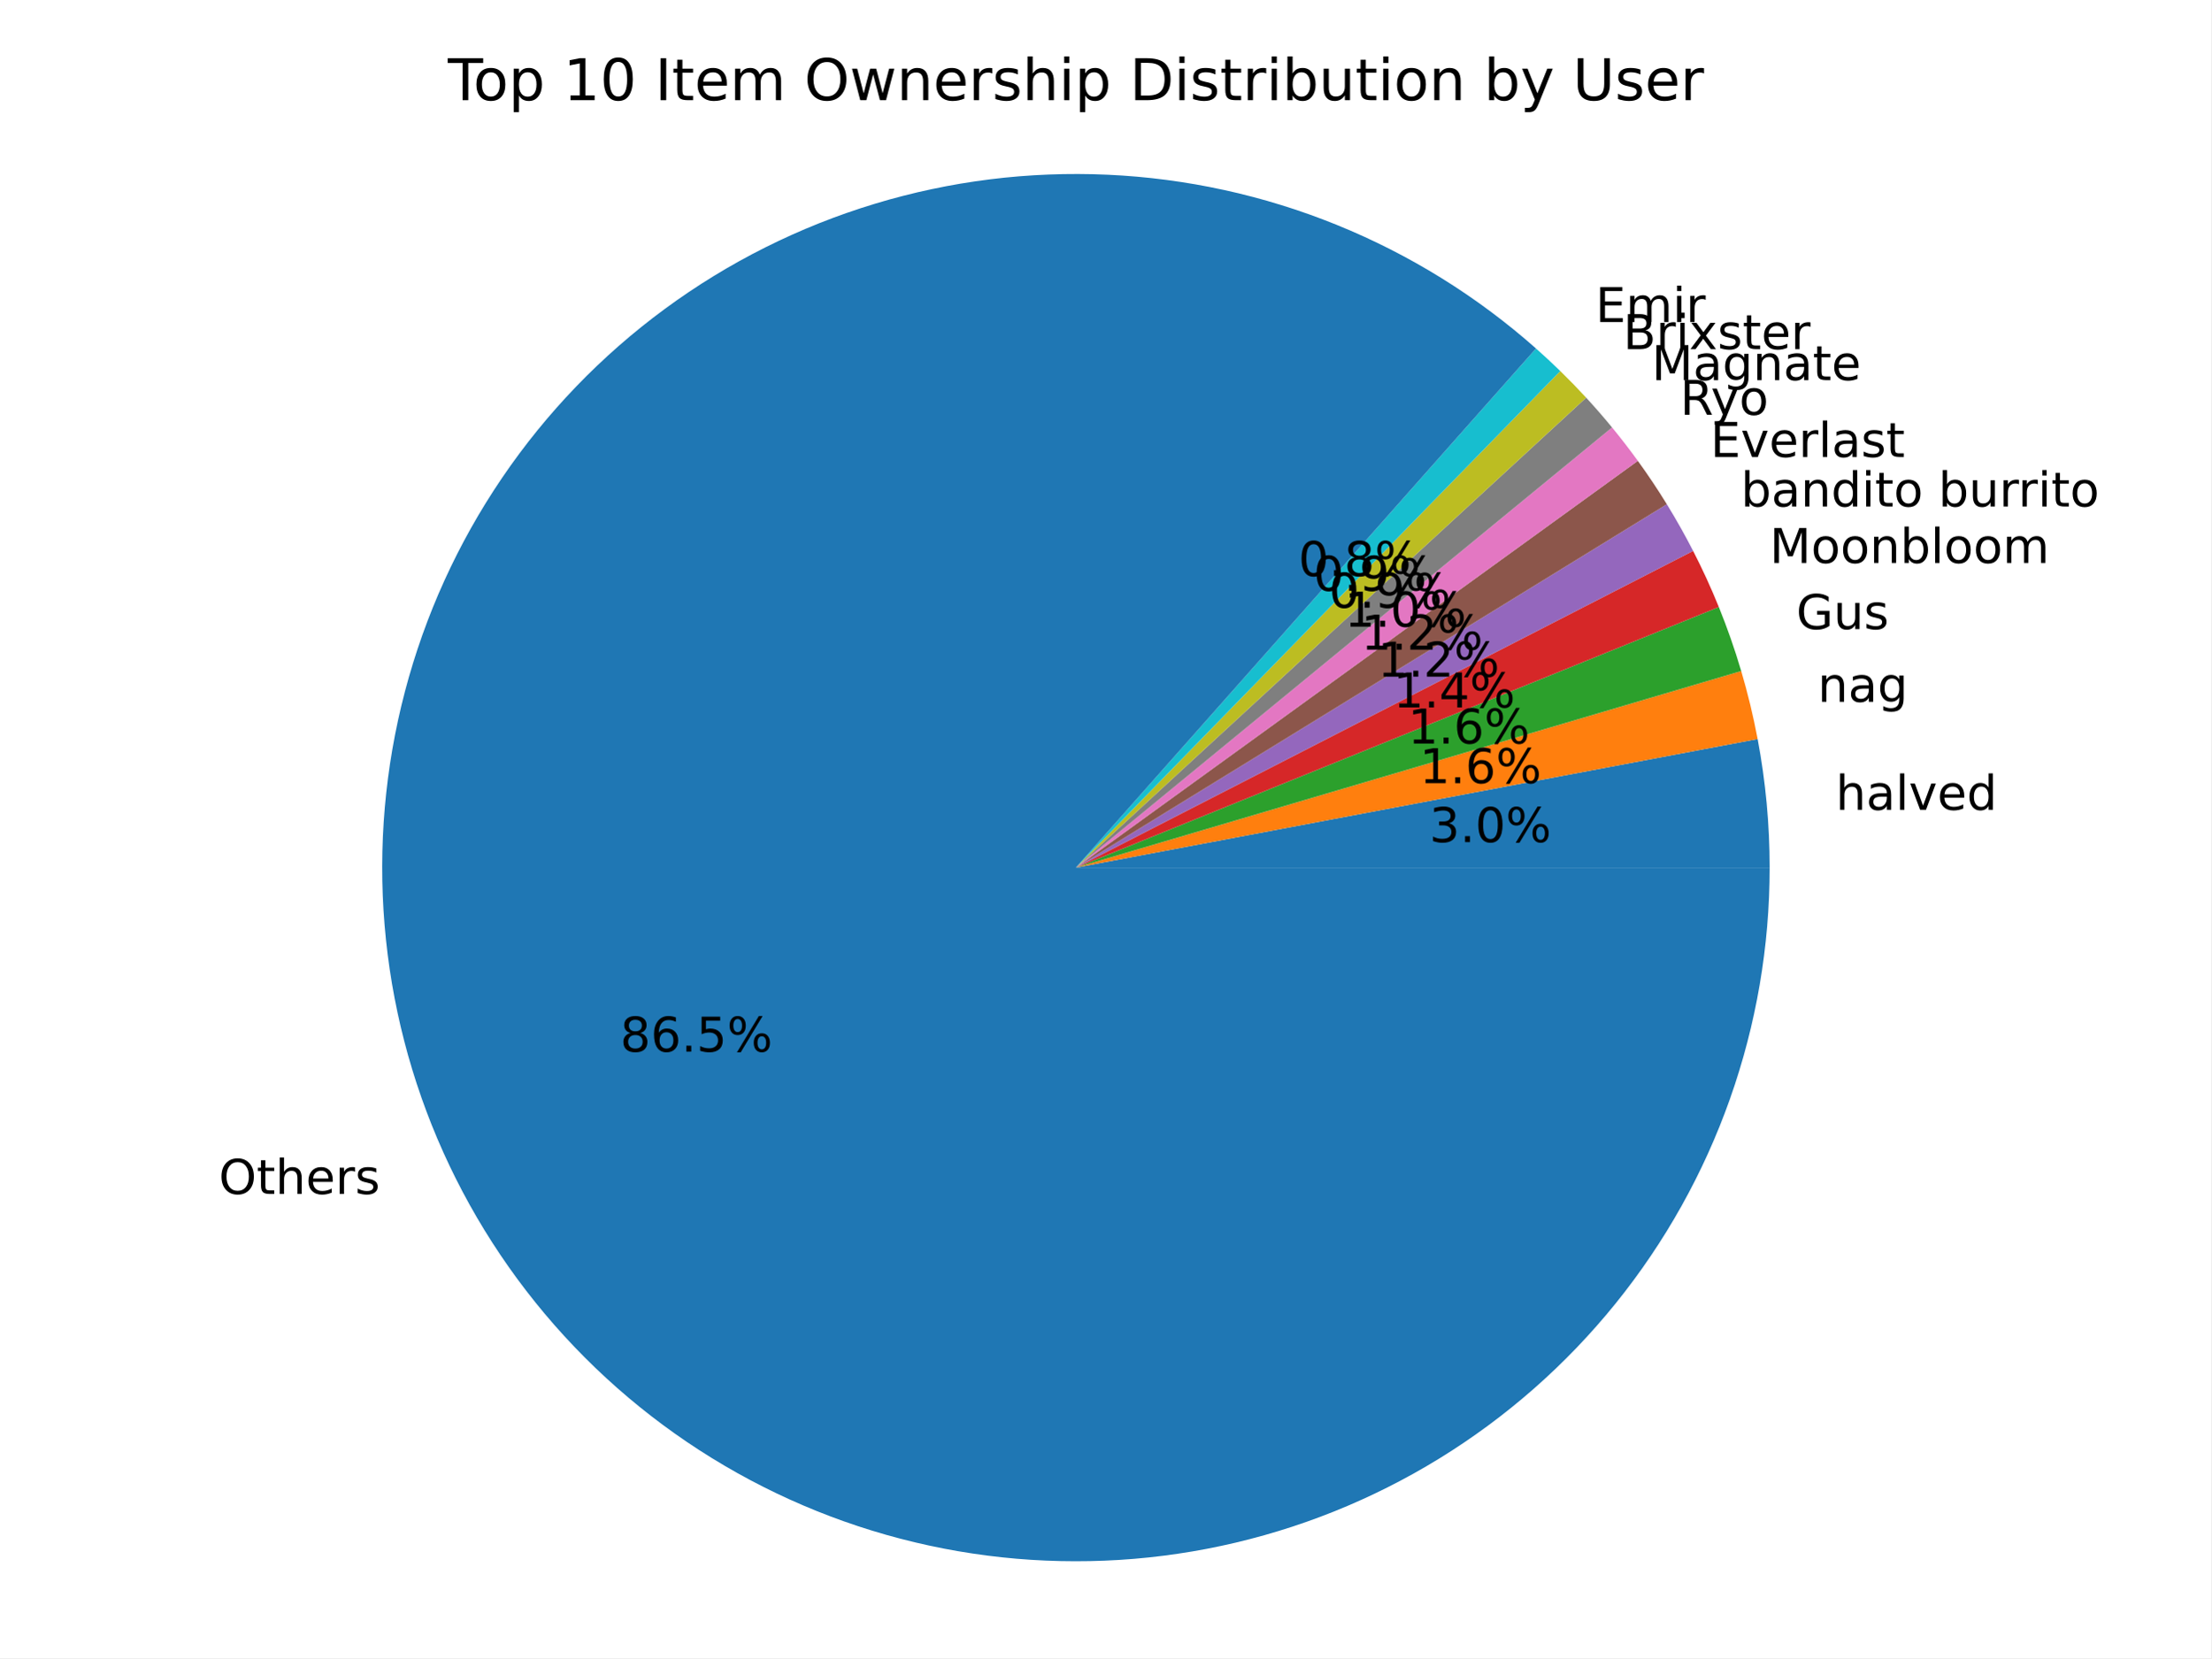
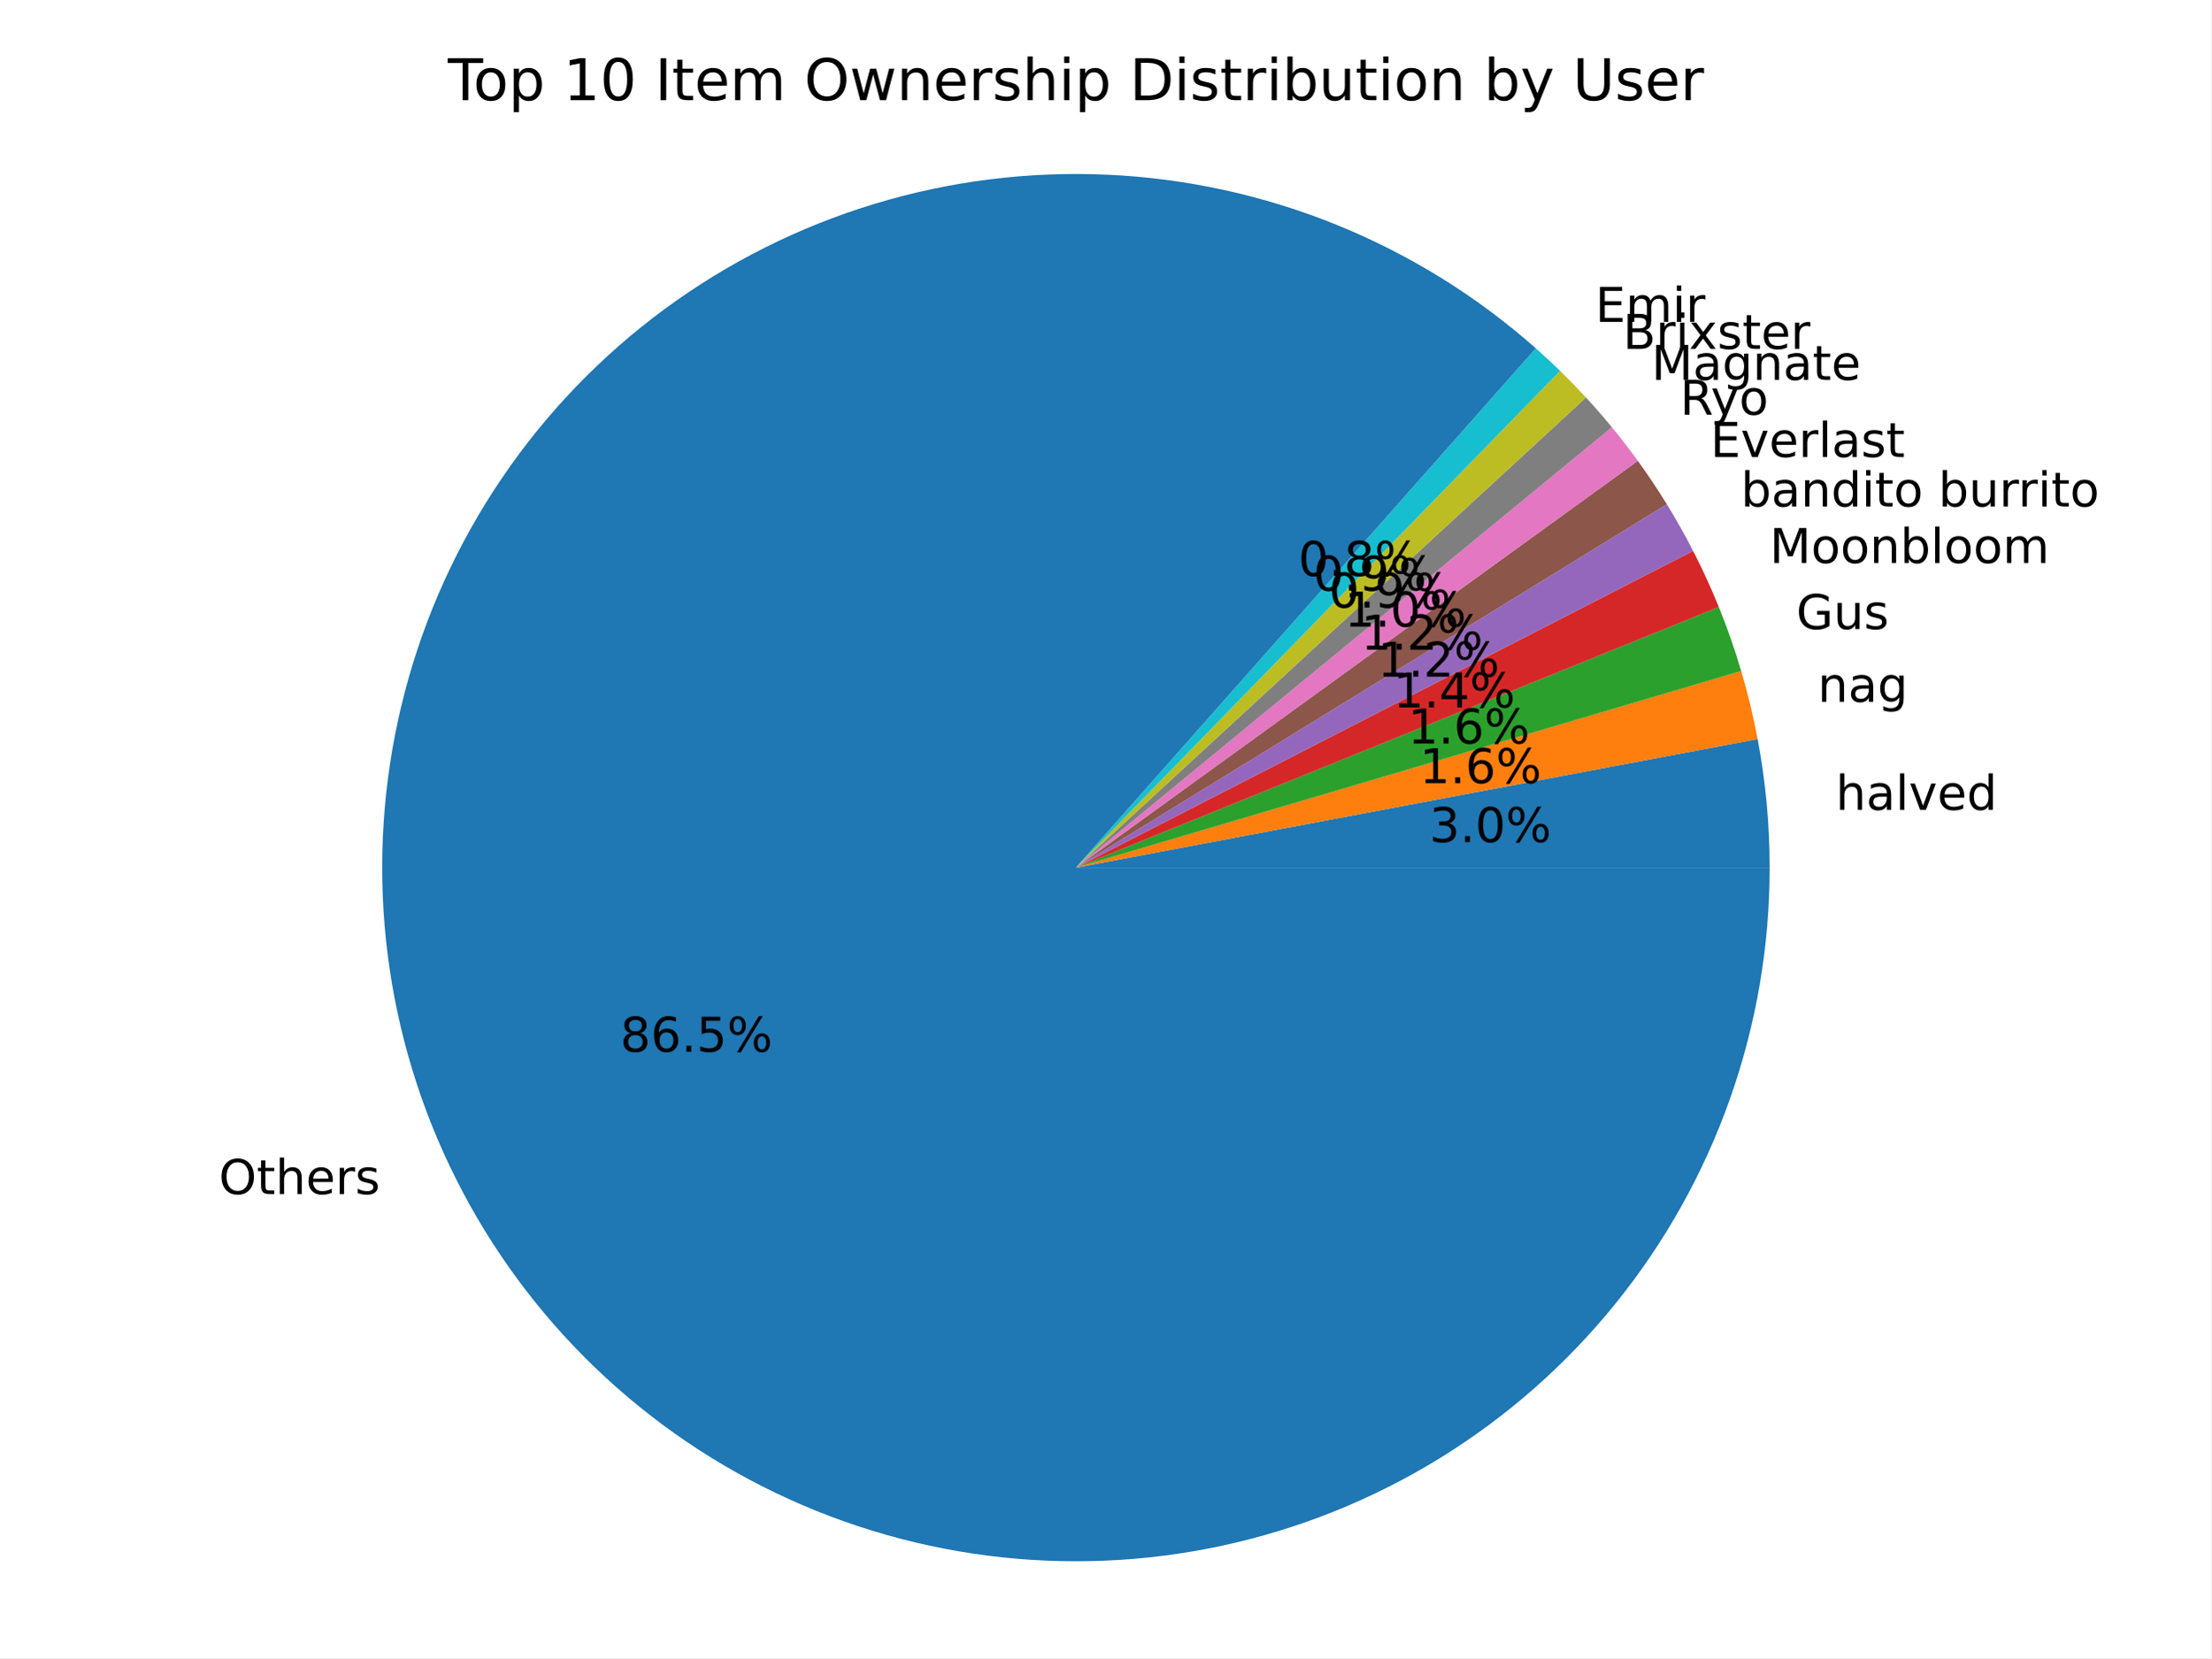
<svg xmlns="http://www.w3.org/2000/svg" xmlns:xlink="http://www.w3.org/1999/xlink" width="460.8pt" height="345.6pt" viewBox="0 0 460.8 345.6" version="1.1">
  <defs>
    <style type="text/css">*{stroke-linejoin: round; stroke-linecap: butt}</style>
  </defs>
  <g id="figure_1">
    <g id="patch_1">
      <path d="M 0 345.6  L 460.8 345.6  L 460.8 0  L 0 0  z " style="fill: #ffffff" />
    </g>
    <g id="axes_1">
      <g id="patch_2">
        <path d="M 368.804 180.84  C 368.804 176.346 368.594 171.854 368.176 167.379  C 367.757 162.904 367.13 158.451 366.297 154.034  L 224.225 180.84  z " style="fill: #1f77b4" />
      </g>
      <g id="patch_3">
        <path d="M 366.297 154.034  C 365.846 151.645 365.335 149.268 364.765 146.905  C 364.194 144.542 363.564 142.193 362.875 139.862  L 224.225 180.84  z " style="fill: #ff7f0e" />
      </g>
      <g id="patch_4">
        <path d="M 362.875 139.862  C 362.207 137.601 361.483 135.357 360.706 133.132  C 359.928 130.906 359.095 128.7 358.21 126.516  L 224.225 180.84  z " style="fill: #2ca02c" />
      </g>
      <g id="patch_5">
        <path d="M 358.21 126.516  C 357.403 124.527 356.553 122.557 355.659 120.606  C 354.765 118.656 353.828 116.725 352.848 114.817  L 224.225 180.84  z " style="fill: #d62728" />
      </g>
      <g id="patch_6">
        <path d="M 352.848 114.817  C 351.999 113.162 351.117 111.523 350.205 109.903  C 349.292 108.282 348.348 106.679 347.374 105.094  L 224.225 180.84  z " style="fill: #9467bd" />
      </g>
      <g id="patch_7">
        <path d="M 347.374 105.094  C 346.423 103.549 345.444 102.022 344.436 100.514  C 343.428 99.005 342.392 97.516 341.328 96.047  L 224.225 180.84  z " style="fill: #8c564b" />
      </g>
      <g id="patch_8">
-         <path d="M 341.328 96.047  C 340.469 94.861 339.593 93.688 338.698 92.529  C 337.804 91.37 336.892 90.224 335.963 89.092  L 224.225 180.84  z " style="fill: #e377c2" />
+         <path d="M 341.328 96.047  C 340.464 94.853 339.582 93.673 338.681 92.507  C 337.781 91.341 336.863 90.188 335.928 89.05  L 224.225 180.84  z " style="fill: #e377c2" />
      </g>
      <g id="patch_9">
-         <path d="M 335.963 89.092  C 335.092 88.032 334.207 86.984 333.306 85.949  C 332.406 84.914 331.49 83.891 330.561 82.882  L 224.225 180.84  z " style="fill: #7f7f7f" />
+         <path d="M 335.928 89.05  C 335.057 87.99 334.171 86.942 333.27 85.907  C 332.369 84.872 331.453 83.85 330.523 82.842  L 224.225 180.84  z " style="fill: #7f7f7f" />
      </g>
      <g id="patch_10">
-         <path d="M 330.561 82.882  C 329.687 81.934 328.801 80.998 327.903 80.073  C 327.004 79.149 326.093 78.236 325.17 77.336  L 224.225 180.84  z " style="fill: #bcbd22" />
+         <path d="M 330.523 82.842  C 329.649 81.894 328.763 80.958 327.864 80.034  C 326.965 79.109 326.054 78.197 325.131 77.298  L 224.225 180.84  z " style="fill: #bcbd22" />
      </g>
      <g id="patch_11">
-         <path d="M 325.17 77.336  C 324.346 76.532 323.513 75.739 322.67 74.955  C 321.827 74.171 320.974 73.398 320.113 72.634  L 224.225 180.84  z " style="fill: #17becf" />
+         <path d="M 325.131 77.298  C 324.306 76.494 323.473 75.701 322.629 74.917  C 321.786 74.134 320.933 73.361 320.072 72.598  L 224.225 180.84  z " style="fill: #17becf" />
      </g>
      <g id="patch_12">
-         <path d="M 320.113 72.634  C 307.826 61.746 293.773 53.029 278.559 46.86  C 263.346 40.69 247.191 37.156 230.791 36.411  C 214.39 35.665 197.982 37.719 182.271 42.483  C 166.56 47.247 151.775 54.652 138.551 64.381  C 125.326 74.109 113.855 86.02 104.63 99.6  C 95.405 113.181 88.56 128.234 84.39 144.112  C 80.219 159.991 78.784 176.465 80.145 192.826  C 81.506 209.187 85.643 225.197 92.38 240.168  C 99.117 255.14 108.355 268.855 119.697 280.724  C 131.04 292.594 144.321 302.445 158.971 309.855  C 173.621 317.265 189.427 322.125 205.709 324.228  C 221.991 326.33 238.513 325.644 254.565 322.199  C 270.617 318.754 285.965 312.6 299.95 304.001  C 313.936 295.402 326.355 284.484 336.674 271.715  C 346.993 258.946 355.062 244.512 360.535 229.034  C 366.007 213.555 368.804 197.257 368.804 180.84  L 224.225 180.84  z " style="fill: #1f77b4" />
+         <path d="M 320.072 72.598  C 307.781 61.715 293.727 53.004 278.511 46.84  C 263.296 40.676 247.142 37.148 230.743 36.408  C 214.343 35.668 197.937 37.727 182.228 42.496  C 166.52 47.264 151.738 54.673 138.517 64.405  C 125.297 74.137 113.83 86.05 104.609 99.632  C 95.388 113.213 88.547 128.267 84.381 144.146  C 80.214 160.024 78.783 176.497 80.147 192.857  C 81.512 209.216 85.652 225.224 92.392 240.193  C 99.131 255.162 108.371 268.875 119.714 280.742  C 131.058 292.608 144.34 302.457 158.99 309.864  C 173.64 317.271 189.445 322.13 205.726 324.23  C 222.007 326.331 238.528 325.643 254.578 322.196  C 270.629 318.75 285.976 312.595 299.959 303.996  C 313.943 295.396 326.361 284.478 336.678 271.709  C 346.996 258.941 355.064 244.508 360.536 229.03  C 366.008 213.553 368.804 197.256 368.804 180.84  L 224.225 180.84  z " style="fill: #1f77b4" />
      </g>
      <g id="matplotlib.axis_1" />
      <g id="matplotlib.axis_2" />
      <g id="text_1">
        <g transform="translate(382.5708 168.7919) scale(0.1 -0.1)">
          <defs>
            <path id="DejaVuSans-68" d="M 3513 2113  L 3513 0  L 2938 0  L 2938 2094  Q 2938 2591 2744 2837  Q 2550 3084 2163 3084  Q 1697 3084 1428 2787  Q 1159 2491 1159 1978  L 1159 0  L 581 0  L 581 4863  L 1159 4863  L 1159 2956  Q 1366 3272 1645 3428  Q 1925 3584 2291 3584  Q 2894 3584 3203 3211  Q 3513 2838 3513 2113  z " transform="scale(0.015625)" />
            <path id="DejaVuSans-61" d="M 2194 1759  Q 1497 1759 1228 1600  Q 959 1441 959 1056  Q 959 750 1161 570  Q 1363 391 1709 391  Q 2188 391 2477 730  Q 2766 1069 2766 1631  L 2766 1759  L 2194 1759  z M 3341 1997  L 3341 0  L 2766 0  L 2766 531  Q 2569 213 2275 61  Q 1981 -91 1556 -91  Q 1019 -91 701 211  Q 384 513 384 1019  Q 384 1609 779 1909  Q 1175 2209 1959 2209  L 2766 2209  L 2766 2266  Q 2766 2663 2505 2880  Q 2244 3097 1772 3097  Q 1472 3097 1187 3025  Q 903 2953 641 2809  L 641 3341  Q 956 3463 1253 3523  Q 1550 3584 1831 3584  Q 2591 3584 2966 3190  Q 3341 2797 3341 1997  z " transform="scale(0.015625)" />
            <path id="DejaVuSans-6c" d="M 603 4863  L 1178 4863  L 1178 0  L 603 0  L 603 4863  z " transform="scale(0.015625)" />
            <path id="DejaVuSans-76" d="M 191 3500  L 800 3500  L 1894 563  L 2988 3500  L 3597 3500  L 2284 0  L 1503 0  L 191 3500  z " transform="scale(0.015625)" />
            <path id="DejaVuSans-65" d="M 3597 1894  L 3597 1613  L 953 1613  Q 991 1019 1311 708  Q 1631 397 2203 397  Q 2534 397 2845 478  Q 3156 559 3463 722  L 3463 178  Q 3153 47 2828 -22  Q 2503 -91 2169 -91  Q 1331 -91 842 396  Q 353 884 353 1716  Q 353 2575 817 3079  Q 1281 3584 2069 3584  Q 2775 3584 3186 3129  Q 3597 2675 3597 1894  z M 3022 2063  Q 3016 2534 2758 2815  Q 2500 3097 2075 3097  Q 1594 3097 1305 2825  Q 1016 2553 972 2059  L 3022 2063  z " transform="scale(0.015625)" />
            <path id="DejaVuSans-64" d="M 2906 2969  L 2906 4863  L 3481 4863  L 3481 0  L 2906 0  L 2906 525  Q 2725 213 2448 61  Q 2172 -91 1784 -91  Q 1150 -91 751 415  Q 353 922 353 1747  Q 353 2572 751 3078  Q 1150 3584 1784 3584  Q 2172 3584 2448 3432  Q 2725 3281 2906 2969  z M 947 1747  Q 947 1113 1208 752  Q 1469 391 1925 391  Q 2381 391 2643 752  Q 2906 1113 2906 1747  Q 2906 2381 2643 2742  Q 2381 3103 1925 3103  Q 1469 3103 1208 2742  Q 947 2381 947 1747  z " transform="scale(0.015625)" />
          </defs>
          <use xlink:href="#DejaVuSans-68" />
          <use xlink:href="#DejaVuSans-61" x="63.379" />
          <use xlink:href="#DejaVuSans-6c" x="124.658" />
          <use xlink:href="#DejaVuSans-76" x="152.441" />
          <use xlink:href="#DejaVuSans-65" x="211.621" />
          <use xlink:href="#DejaVuSans-64" x="273.145" />
        </g>
      </g>
      <g id="text_2">
        <g transform="translate(297.8933 175.5226) scale(0.1 -0.1)">
          <defs>
            <path id="DejaVuSans-33" d="M 2597 2516  Q 3050 2419 3304 2112  Q 3559 1806 3559 1356  Q 3559 666 3084 287  Q 2609 -91 1734 -91  Q 1441 -91 1130 -33  Q 819 25 488 141  L 488 750  Q 750 597 1062 519  Q 1375 441 1716 441  Q 2309 441 2620 675  Q 2931 909 2931 1356  Q 2931 1769 2642 2001  Q 2353 2234 1838 2234  L 1294 2234  L 1294 2753  L 1863 2753  Q 2328 2753 2575 2939  Q 2822 3125 2822 3475  Q 2822 3834 2567 4026  Q 2313 4219 1838 4219  Q 1578 4219 1281 4162  Q 984 4106 628 3988  L 628 4550  Q 988 4650 1302 4700  Q 1616 4750 1894 4750  Q 2613 4750 3031 4423  Q 3450 4097 3450 3541  Q 3450 3153 3228 2886  Q 3006 2619 2597 2516  z " transform="scale(0.015625)" />
            <path id="DejaVuSans-2e" d="M 684 794  L 1344 794  L 1344 0  L 684 0  L 684 794  z " transform="scale(0.015625)" />
            <path id="DejaVuSans-30" d="M 2034 4250  Q 1547 4250 1301 3770  Q 1056 3291 1056 2328  Q 1056 1369 1301 889  Q 1547 409 2034 409  Q 2525 409 2770 889  Q 3016 1369 3016 2328  Q 3016 3291 2770 3770  Q 2525 4250 2034 4250  z M 2034 4750  Q 2819 4750 3233 4129  Q 3647 3509 3647 2328  Q 3647 1150 3233 529  Q 2819 -91 2034 -91  Q 1250 -91 836 529  Q 422 1150 422 2328  Q 422 3509 836 4129  Q 1250 4750 2034 4750  z " transform="scale(0.015625)" />
            <path id="DejaVuSans-25" d="M 4653 2053  Q 4381 2053 4226 1822  Q 4072 1591 4072 1178  Q 4072 772 4226 539  Q 4381 306 4653 306  Q 4919 306 5073 539  Q 5228 772 5228 1178  Q 5228 1588 5073 1820  Q 4919 2053 4653 2053  z M 4653 2450  Q 5147 2450 5437 2106  Q 5728 1763 5728 1178  Q 5728 594 5436 251  Q 5144 -91 4653 -91  Q 4153 -91 3862 251  Q 3572 594 3572 1178  Q 3572 1766 3864 2108  Q 4156 2450 4653 2450  z M 1428 4353  Q 1159 4353 1004 4120  Q 850 3888 850 3481  Q 850 3069 1003 2837  Q 1156 2606 1428 2606  Q 1700 2606 1854 2837  Q 2009 3069 2009 3481  Q 2009 3884 1853 4118  Q 1697 4353 1428 4353  z M 4250 4750  L 4750 4750  L 1831 -91  L 1331 -91  L 4250 4750  z M 1428 4750  Q 1922 4750 2215 4408  Q 2509 4066 2509 3481  Q 2509 2891 2217 2550  Q 1925 2209 1428 2209  Q 931 2209 642 2551  Q 353 2894 353 3481  Q 353 4063 643 4406  Q 934 4750 1428 4750  z " transform="scale(0.015625)" />
          </defs>
          <use xlink:href="#DejaVuSans-33" />
          <use xlink:href="#DejaVuSans-2e" x="63.623" />
          <use xlink:href="#DejaVuSans-30" x="95.41" />
          <use xlink:href="#DejaVuSans-25" x="159.033" />
        </g>
      </g>
      <g id="text_3">
        <g transform="translate(378.8188 146.2707) scale(0.1 -0.1)">
          <defs>
            <path id="DejaVuSans-6e" d="M 3513 2113  L 3513 0  L 2938 0  L 2938 2094  Q 2938 2591 2744 2837  Q 2550 3084 2163 3084  Q 1697 3084 1428 2787  Q 1159 2491 1159 1978  L 1159 0  L 581 0  L 581 3500  L 1159 3500  L 1159 2956  Q 1366 3272 1645 3428  Q 1925 3584 2291 3584  Q 2894 3584 3203 3211  Q 3513 2838 3513 2113  z " transform="scale(0.015625)" />
            <path id="DejaVuSans-67" d="M 2906 1791  Q 2906 2416 2648 2759  Q 2391 3103 1925 3103  Q 1463 3103 1205 2759  Q 947 2416 947 1791  Q 947 1169 1205 825  Q 1463 481 1925 481  Q 2391 481 2648 825  Q 2906 1169 2906 1791  z M 3481 434  Q 3481 -459 3084 -895  Q 2688 -1331 1869 -1331  Q 1566 -1331 1297 -1286  Q 1028 -1241 775 -1147  L 775 -588  Q 1028 -725 1275 -790  Q 1522 -856 1778 -856  Q 2344 -856 2625 -561  Q 2906 -266 2906 331  L 2906 616  Q 2728 306 2450 153  Q 2172 0 1784 0  Q 1141 0 747 490  Q 353 981 353 1791  Q 353 2603 747 3093  Q 1141 3584 1784 3584  Q 2172 3584 2450 3431  Q 2728 3278 2906 2969  L 2906 3500  L 3481 3500  L 3481 434  z " transform="scale(0.015625)" />
          </defs>
          <use xlink:href="#DejaVuSans-6e" />
          <use xlink:href="#DejaVuSans-61" x="63.379" />
          <use xlink:href="#DejaVuSans-67" x="124.658" />
        </g>
      </g>
      <g id="text_4">
        <g transform="translate(295.8467 163.2383) scale(0.1 -0.1)">
          <defs>
            <path id="DejaVuSans-31" d="M 794 531  L 1825 531  L 1825 4091  L 703 3866  L 703 4441  L 1819 4666  L 2450 4666  L 2450 531  L 3481 531  L 3481 0  L 794 0  L 794 531  z " transform="scale(0.015625)" />
            <path id="DejaVuSans-36" d="M 2113 2584  Q 1688 2584 1439 2293  Q 1191 2003 1191 1497  Q 1191 994 1439 701  Q 1688 409 2113 409  Q 2538 409 2786 701  Q 3034 994 3034 1497  Q 3034 2003 2786 2293  Q 2538 2584 2113 2584  z M 3366 4563  L 3366 3988  Q 3128 4100 2886 4159  Q 2644 4219 2406 4219  Q 1781 4219 1451 3797  Q 1122 3375 1075 2522  Q 1259 2794 1537 2939  Q 1816 3084 2150 3084  Q 2853 3084 3261 2657  Q 3669 2231 3669 1497  Q 3669 778 3244 343  Q 2819 -91 2113 -91  Q 1303 -91 875 529  Q 447 1150 447 2328  Q 447 3434 972 4092  Q 1497 4750 2381 4750  Q 2619 4750 2861 4703  Q 3103 4656 3366 4563  z " transform="scale(0.015625)" />
          </defs>
          <use xlink:href="#DejaVuSans-31" />
          <use xlink:href="#DejaVuSans-2e" x="63.623" />
          <use xlink:href="#DejaVuSans-36" x="95.41" />
          <use xlink:href="#DejaVuSans-25" x="159.033" />
        </g>
      </g>
      <g id="text_5">
        <g transform="translate(374.3536 131.1201) scale(0.1 -0.1)">
          <defs>
            <path id="DejaVuSans-47" d="M 3809 666  L 3809 1919  L 2778 1919  L 2778 2438  L 4434 2438  L 4434 434  Q 4069 175 3628 42  Q 3188 -91 2688 -91  Q 1594 -91 976 548  Q 359 1188 359 2328  Q 359 3472 976 4111  Q 1594 4750 2688 4750  Q 3144 4750 3555 4637  Q 3966 4525 4313 4306  L 4313 3634  Q 3963 3931 3569 4081  Q 3175 4231 2741 4231  Q 1884 4231 1454 3753  Q 1025 3275 1025 2328  Q 1025 1384 1454 906  Q 1884 428 2741 428  Q 3075 428 3337 486  Q 3600 544 3809 666  z " transform="scale(0.015625)" />
            <path id="DejaVuSans-75" d="M 544 1381  L 544 3500  L 1119 3500  L 1119 1403  Q 1119 906 1312 657  Q 1506 409 1894 409  Q 2359 409 2629 706  Q 2900 1003 2900 1516  L 2900 3500  L 3475 3500  L 3475 0  L 2900 0  L 2900 538  Q 2691 219 2414 64  Q 2138 -91 1772 -91  Q 1169 -91 856 284  Q 544 659 544 1381  z M 1991 3584  L 1991 3584  z " transform="scale(0.015625)" />
            <path id="DejaVuSans-73" d="M 2834 3397  L 2834 2853  Q 2591 2978 2328 3040  Q 2066 3103 1784 3103  Q 1356 3103 1142 2972  Q 928 2841 928 2578  Q 928 2378 1081 2264  Q 1234 2150 1697 2047  L 1894 2003  Q 2506 1872 2764 1633  Q 3022 1394 3022 966  Q 3022 478 2636 193  Q 2250 -91 1575 -91  Q 1294 -91 989 -36  Q 684 19 347 128  L 347 722  Q 666 556 975 473  Q 1284 391 1588 391  Q 1994 391 2212 530  Q 2431 669 2431 922  Q 2431 1156 2273 1281  Q 2116 1406 1581 1522  L 1381 1569  Q 847 1681 609 1914  Q 372 2147 372 2553  Q 372 3047 722 3315  Q 1072 3584 1716 3584  Q 2034 3584 2315 3537  Q 2597 3491 2834 3397  z " transform="scale(0.015625)" />
          </defs>
          <use xlink:href="#DejaVuSans-47" />
          <use xlink:href="#DejaVuSans-75" x="77.49" />
          <use xlink:href="#DejaVuSans-73" x="140.869" />
        </g>
      </g>
      <g id="text_6">
        <g transform="translate(293.4111 154.9743) scale(0.1 -0.1)">
          <use xlink:href="#DejaVuSans-31" />
          <use xlink:href="#DejaVuSans-2e" x="63.623" />
          <use xlink:href="#DejaVuSans-36" x="95.41" />
          <use xlink:href="#DejaVuSans-25" x="159.033" />
        </g>
      </g>
      <g id="text_7">
-         <g transform="translate(368.8026 117.3424) scale(0.1 -0.1)">
+         <g transform="translate(368.8025 117.3424) scale(0.1 -0.1)">
          <defs>
            <path id="DejaVuSans-4d" d="M 628 4666  L 1569 4666  L 2759 1491  L 3956 4666  L 4897 4666  L 4897 0  L 4281 0  L 4281 4097  L 3078 897  L 2444 897  L 1241 4097  L 1241 0  L 628 0  L 628 4666  z " transform="scale(0.015625)" />
            <path id="DejaVuSans-6f" d="M 1959 3097  Q 1497 3097 1228 2736  Q 959 2375 959 1747  Q 959 1119 1226 758  Q 1494 397 1959 397  Q 2419 397 2687 759  Q 2956 1122 2956 1747  Q 2956 2369 2687 2733  Q 2419 3097 1959 3097  z M 1959 3584  Q 2709 3584 3137 3096  Q 3566 2609 3566 1747  Q 3566 888 3137 398  Q 2709 -91 1959 -91  Q 1206 -91 779 398  Q 353 888 353 1747  Q 353 2609 779 3096  Q 1206 3584 1959 3584  z " transform="scale(0.015625)" />
            <path id="DejaVuSans-62" d="M 3116 1747  Q 3116 2381 2855 2742  Q 2594 3103 2138 3103  Q 1681 3103 1420 2742  Q 1159 2381 1159 1747  Q 1159 1113 1420 752  Q 1681 391 2138 391  Q 2594 391 2855 752  Q 3116 1113 3116 1747  z M 1159 2969  Q 1341 3281 1617 3432  Q 1894 3584 2278 3584  Q 2916 3584 3314 3078  Q 3713 2572 3713 1747  Q 3713 922 3314 415  Q 2916 -91 2278 -91  Q 1894 -91 1617 61  Q 1341 213 1159 525  L 1159 0  L 581 0  L 581 4863  L 1159 4863  L 1159 2969  z " transform="scale(0.015625)" />
            <path id="DejaVuSans-6d" d="M 3328 2828  Q 3544 3216 3844 3400  Q 4144 3584 4550 3584  Q 5097 3584 5394 3201  Q 5691 2819 5691 2113  L 5691 0  L 5113 0  L 5113 2094  Q 5113 2597 4934 2840  Q 4756 3084 4391 3084  Q 3944 3084 3684 2787  Q 3425 2491 3425 1978  L 3425 0  L 2847 0  L 2847 2094  Q 2847 2600 2669 2842  Q 2491 3084 2119 3084  Q 1678 3084 1418 2786  Q 1159 2488 1159 1978  L 1159 0  L 581 0  L 581 3500  L 1159 3500  L 1159 2956  Q 1356 3278 1631 3431  Q 1906 3584 2284 3584  Q 2666 3584 2933 3390  Q 3200 3197 3328 2828  z " transform="scale(0.015625)" />
          </defs>
          <use xlink:href="#DejaVuSans-4d" />
          <use xlink:href="#DejaVuSans-6f" x="86.279" />
          <use xlink:href="#DejaVuSans-6f" x="147.461" />
          <use xlink:href="#DejaVuSans-6e" x="208.643" />
          <use xlink:href="#DejaVuSans-62" x="272.021" />
          <use xlink:href="#DejaVuSans-6c" x="335.498" />
          <use xlink:href="#DejaVuSans-6f" x="363.281" />
          <use xlink:href="#DejaVuSans-6f" x="424.463" />
          <use xlink:href="#DejaVuSans-6d" x="485.645" />
        </g>
      </g>
      <g id="text_8">
        <g transform="translate(290.3833 147.4592) scale(0.1 -0.1)">
          <defs>
            <path id="DejaVuSans-34" d="M 2419 4116  L 825 1625  L 2419 1625  L 2419 4116  z M 2253 4666  L 3047 4666  L 3047 1625  L 3713 1625  L 3713 1100  L 3047 1100  L 3047 0  L 2419 0  L 2419 1100  L 313 1100  L 313 1709  L 2253 4666  z " transform="scale(0.015625)" />
          </defs>
          <use xlink:href="#DejaVuSans-31" />
          <use xlink:href="#DejaVuSans-2e" x="63.623" />
          <use xlink:href="#DejaVuSans-34" x="95.41" />
          <use xlink:href="#DejaVuSans-25" x="159.033" />
        </g>
      </g>
      <g id="text_9">
        <g transform="translate(362.8028 105.5683) scale(0.1 -0.1)">
          <defs>
            <path id="DejaVuSans-69" d="M 603 3500  L 1178 3500  L 1178 0  L 603 0  L 603 3500  z M 603 4863  L 1178 4863  L 1178 4134  L 603 4134  L 603 4863  z " transform="scale(0.015625)" />
            <path id="DejaVuSans-74" d="M 1172 4494  L 1172 3500  L 2356 3500  L 2356 3053  L 1172 3053  L 1172 1153  Q 1172 725 1289 603  Q 1406 481 1766 481  L 2356 481  L 2356 0  L 1766 0  Q 1100 0 847 248  Q 594 497 594 1153  L 594 3053  L 172 3053  L 172 3500  L 594 3500  L 594 4494  L 1172 4494  z " transform="scale(0.015625)" />
            <path id="DejaVuSans-20" transform="scale(0.015625)" />
            <path id="DejaVuSans-72" d="M 2631 2963  Q 2534 3019 2420 3045  Q 2306 3072 2169 3072  Q 1681 3072 1420 2755  Q 1159 2438 1159 1844  L 1159 0  L 581 0  L 581 3500  L 1159 3500  L 1159 2956  Q 1341 3275 1631 3429  Q 1922 3584 2338 3584  Q 2397 3584 2469 3576  Q 2541 3569 2628 3553  L 2631 2963  z " transform="scale(0.015625)" />
          </defs>
          <use xlink:href="#DejaVuSans-62" />
          <use xlink:href="#DejaVuSans-61" x="63.477" />
          <use xlink:href="#DejaVuSans-6e" x="124.756" />
          <use xlink:href="#DejaVuSans-64" x="188.135" />
          <use xlink:href="#DejaVuSans-69" x="251.611" />
          <use xlink:href="#DejaVuSans-74" x="279.395" />
          <use xlink:href="#DejaVuSans-6f" x="318.604" />
          <use xlink:href="#DejaVuSans-20" x="379.785" />
          <use xlink:href="#DejaVuSans-62" x="411.572" />
          <use xlink:href="#DejaVuSans-75" x="475.049" />
          <use xlink:href="#DejaVuSans-72" x="538.428" />
          <use xlink:href="#DejaVuSans-72" x="577.791" />
          <use xlink:href="#DejaVuSans-69" x="618.904" />
          <use xlink:href="#DejaVuSans-74" x="646.688" />
          <use xlink:href="#DejaVuSans-6f" x="685.896" />
        </g>
      </g>
      <g id="text_10">
        <g transform="translate(287.1107 141.037) scale(0.1 -0.1)">
          <defs>
            <path id="DejaVuSans-32" d="M 1228 531  L 3431 531  L 3431 0  L 469 0  L 469 531  Q 828 903 1448 1529  Q 2069 2156 2228 2338  Q 2531 2678 2651 2914  Q 2772 3150 2772 3378  Q 2772 3750 2511 3984  Q 2250 4219 1831 4219  Q 1534 4219 1204 4116  Q 875 4013 500 3803  L 500 4441  Q 881 4594 1212 4672  Q 1544 4750 1819 4750  Q 2544 4750 2975 4387  Q 3406 4025 3406 3419  Q 3406 3131 3298 2873  Q 3191 2616 2906 2266  Q 2828 2175 2409 1742  Q 1991 1309 1228 531  z " transform="scale(0.015625)" />
          </defs>
          <use xlink:href="#DejaVuSans-31" />
          <use xlink:href="#DejaVuSans-2e" x="63.623" />
          <use xlink:href="#DejaVuSans-32" x="95.41" />
          <use xlink:href="#DejaVuSans-25" x="159.033" />
        </g>
      </g>
      <g id="text_11">
        <g transform="translate(356.4571 95.24037) scale(0.1 -0.1)">
          <defs>
            <path id="DejaVuSans-45" d="M 628 4666  L 3578 4666  L 3578 4134  L 1259 4134  L 1259 2753  L 3481 2753  L 3481 2222  L 1259 2222  L 1259 531  L 3634 531  L 3634 0  L 628 0  L 628 4666  z " transform="scale(0.015625)" />
          </defs>
          <use xlink:href="#DejaVuSans-45" />
          <use xlink:href="#DejaVuSans-76" x="63.184" />
          <use xlink:href="#DejaVuSans-65" x="122.363" />
          <use xlink:href="#DejaVuSans-72" x="183.887" />
          <use xlink:href="#DejaVuSans-6c" x="225" />
          <use xlink:href="#DejaVuSans-61" x="252.783" />
          <use xlink:href="#DejaVuSans-73" x="314.062" />
          <use xlink:href="#DejaVuSans-74" x="366.162" />
        </g>
      </g>
      <g id="text_12">
        <g transform="translate(283.6494 135.4036) scale(0.1 -0.1)">
          <use xlink:href="#DejaVuSans-31" />
          <use xlink:href="#DejaVuSans-2e" x="63.623" />
          <use xlink:href="#DejaVuSans-32" x="95.41" />
          <use xlink:href="#DejaVuSans-25" x="159.033" />
        </g>
      </g>
      <g id="text_13">
-         <g transform="translate(350.1457 86.45707) scale(0.1 -0.1)">
+         <g transform="translate(350.1271 86.43301) scale(0.1 -0.1)">
          <defs>
            <path id="DejaVuSans-52" d="M 2841 2188  Q 3044 2119 3236 1894  Q 3428 1669 3622 1275  L 4263 0  L 3584 0  L 2988 1197  Q 2756 1666 2539 1819  Q 2322 1972 1947 1972  L 1259 1972  L 1259 0  L 628 0  L 628 4666  L 2053 4666  Q 2853 4666 3247 4331  Q 3641 3997 3641 3322  Q 3641 2881 3436 2590  Q 3231 2300 2841 2188  z M 1259 4147  L 1259 2491  L 2053 2491  Q 2509 2491 2742 2702  Q 2975 2913 2975 3322  Q 2975 3731 2742 3939  Q 2509 4147 2053 4147  L 1259 4147  z " transform="scale(0.015625)" />
            <path id="DejaVuSans-79" d="M 2059 -325  Q 1816 -950 1584 -1140  Q 1353 -1331 966 -1331  L 506 -1331  L 506 -850  L 844 -850  Q 1081 -850 1212 -737  Q 1344 -625 1503 -206  L 1606 56  L 191 3500  L 800 3500  L 1894 763  L 2988 3500  L 3597 3500  L 2059 -325  z " transform="scale(0.015625)" />
          </defs>
          <use xlink:href="#DejaVuSans-52" />
          <use xlink:href="#DejaVuSans-79" x="63.982" />
          <use xlink:href="#DejaVuSans-6f" x="123.162" />
        </g>
      </g>
      <g id="text_14">
-         <g transform="translate(280.2068 130.6127) scale(0.1 -0.1)">
+         <g transform="translate(280.1967 130.5995) scale(0.1 -0.1)">
          <use xlink:href="#DejaVuSans-31" />
          <use xlink:href="#DejaVuSans-2e" x="63.623" />
          <use xlink:href="#DejaVuSans-30" x="95.41" />
          <use xlink:href="#DejaVuSans-25" x="159.033" />
        </g>
      </g>
      <g id="text_15">
-         <g transform="translate(344.2142 79.2191) scale(0.1 -0.1)">
+         <g transform="translate(344.1743 79.17326) scale(0.1 -0.1)">
          <use xlink:href="#DejaVuSans-4d" />
          <use xlink:href="#DejaVuSans-61" x="86.279" />
          <use xlink:href="#DejaVuSans-67" x="147.559" />
          <use xlink:href="#DejaVuSans-6e" x="211.035" />
          <use xlink:href="#DejaVuSans-61" x="274.414" />
          <use xlink:href="#DejaVuSans-74" x="335.693" />
          <use xlink:href="#DejaVuSans-65" x="374.902" />
        </g>
      </g>
      <g id="text_16">
-         <g transform="translate(276.9714 126.6647) scale(0.1 -0.1)">
+         <g transform="translate(276.9497 126.6397) scale(0.1 -0.1)">
          <defs>
            <path id="DejaVuSans-39" d="M 703 97  L 703 672  Q 941 559 1184 500  Q 1428 441 1663 441  Q 2288 441 2617 861  Q 2947 1281 2994 2138  Q 2813 1869 2534 1725  Q 2256 1581 1919 1581  Q 1219 1581 811 2004  Q 403 2428 403 3163  Q 403 3881 828 4315  Q 1253 4750 1959 4750  Q 2769 4750 3195 4129  Q 3622 3509 3622 2328  Q 3622 1225 3098 567  Q 2575 -91 1691 -91  Q 1453 -91 1209 -44  Q 966 3 703 97  z M 1959 2075  Q 2384 2075 2632 2365  Q 2881 2656 2881 3163  Q 2881 3666 2632 3958  Q 2384 4250 1959 4250  Q 1534 4250 1286 3958  Q 1038 3666 1038 3163  Q 1038 2656 1286 2365  Q 1534 2075 1959 2075  z " transform="scale(0.015625)" />
          </defs>
          <use xlink:href="#DejaVuSans-30" />
          <use xlink:href="#DejaVuSans-2e" x="63.623" />
          <use xlink:href="#DejaVuSans-39" x="95.41" />
          <use xlink:href="#DejaVuSans-25" x="159.033" />
        </g>
      </g>
      <g id="text_17">
-         <g transform="translate(338.2704 72.75584) scale(0.1 -0.1)">
+         <g transform="translate(338.228 72.71227) scale(0.1 -0.1)">
          <defs>
            <path id="DejaVuSans-42" d="M 1259 2228  L 1259 519  L 2272 519  Q 2781 519 3026 730  Q 3272 941 3272 1375  Q 3272 1813 3026 2020  Q 2781 2228 2272 2228  L 1259 2228  z M 1259 4147  L 1259 2741  L 2194 2741  Q 2656 2741 2882 2914  Q 3109 3088 3109 3444  Q 3109 3797 2882 3972  Q 2656 4147 2194 4147  L 1259 4147  z M 628 4666  L 2241 4666  Q 2963 4666 3353 4366  Q 3744 4066 3744 3513  Q 3744 3084 3544 2831  Q 3344 2578 2956 2516  Q 3422 2416 3680 2098  Q 3938 1781 3938 1306  Q 3938 681 3513 340  Q 3088 0 2303 0  L 628 0  L 628 4666  z " transform="scale(0.015625)" />
            <path id="DejaVuSans-78" d="M 3513 3500  L 2247 1797  L 3578 0  L 2900 0  L 1881 1375  L 863 0  L 184 0  L 1544 1831  L 300 3500  L 978 3500  L 1906 2253  L 2834 3500  L 3513 3500  z " transform="scale(0.015625)" />
          </defs>
          <use xlink:href="#DejaVuSans-42" />
          <use xlink:href="#DejaVuSans-72" x="68.604" />
          <use xlink:href="#DejaVuSans-69" x="109.717" />
          <use xlink:href="#DejaVuSans-78" x="137.5" />
          <use xlink:href="#DejaVuSans-73" x="196.68" />
          <use xlink:href="#DejaVuSans-74" x="248.779" />
          <use xlink:href="#DejaVuSans-65" x="287.988" />
          <use xlink:href="#DejaVuSans-72" x="349.512" />
        </g>
      </g>
      <g id="text_18">
-         <g transform="translate(273.7294 123.1393) scale(0.1 -0.1)">
+         <g transform="translate(273.7063 123.1155) scale(0.1 -0.1)">
          <use xlink:href="#DejaVuSans-30" />
          <use xlink:href="#DejaVuSans-2e" x="63.623" />
          <use xlink:href="#DejaVuSans-39" x="95.41" />
          <use xlink:href="#DejaVuSans-25" x="159.033" />
        </g>
      </g>
      <g id="text_19">
-         <g transform="translate(332.5142 67.12583) scale(0.1 -0.1)">
+         <g transform="translate(332.4696 67.08445) scale(0.1 -0.1)">
          <use xlink:href="#DejaVuSans-45" />
          <use xlink:href="#DejaVuSans-6d" x="63.184" />
          <use xlink:href="#DejaVuSans-69" x="160.596" />
          <use xlink:href="#DejaVuSans-72" x="188.379" />
        </g>
      </g>
      <g id="text_20">
-         <g transform="translate(270.5896 120.0684) scale(0.1 -0.1)">
+         <g transform="translate(270.5654 120.0458) scale(0.1 -0.1)">
          <defs>
            <path id="DejaVuSans-38" d="M 2034 2216  Q 1584 2216 1326 1975  Q 1069 1734 1069 1313  Q 1069 891 1326 650  Q 1584 409 2034 409  Q 2484 409 2743 651  Q 3003 894 3003 1313  Q 3003 1734 2745 1975  Q 2488 2216 2034 2216  z M 1403 2484  Q 997 2584 770 2862  Q 544 3141 544 3541  Q 544 4100 942 4425  Q 1341 4750 2034 4750  Q 2731 4750 3128 4425  Q 3525 4100 3525 3541  Q 3525 3141 3298 2862  Q 3072 2584 2669 2484  Q 3125 2378 3379 2068  Q 3634 1759 3634 1313  Q 3634 634 3220 271  Q 2806 -91 2034 -91  Q 1263 -91 848 271  Q 434 634 434 1313  Q 434 1759 690 2068  Q 947 2378 1403 2484  z M 1172 3481  Q 1172 3119 1398 2916  Q 1625 2713 2034 2713  Q 2441 2713 2670 2916  Q 2900 3119 2900 3481  Q 2900 3844 2670 4047  Q 2441 4250 2034 4250  Q 1625 4250 1398 4047  Q 1172 3844 1172 3481  z " transform="scale(0.015625)" />
          </defs>
          <use xlink:href="#DejaVuSans-30" />
          <use xlink:href="#DejaVuSans-2e" x="63.623" />
          <use xlink:href="#DejaVuSans-38" x="95.41" />
          <use xlink:href="#DejaVuSans-25" x="159.033" />
        </g>
      </g>
      <g id="text_21">
-         <g transform="translate(45.59272 248.8604) scale(0.1 -0.1)">
+         <g transform="translate(45.60518 248.8881) scale(0.1 -0.1)">
          <defs>
            <path id="DejaVuSans-4f" d="M 2522 4238  Q 1834 4238 1429 3725  Q 1025 3213 1025 2328  Q 1025 1447 1429 934  Q 1834 422 2522 422  Q 3209 422 3611 934  Q 4013 1447 4013 2328  Q 4013 3213 3611 3725  Q 3209 4238 2522 4238  z M 2522 4750  Q 3503 4750 4090 4092  Q 4678 3434 4678 2328  Q 4678 1225 4090 567  Q 3503 -91 2522 -91  Q 1538 -91 948 565  Q 359 1222 359 2328  Q 359 3434 948 4092  Q 1538 4750 2522 4750  z " transform="scale(0.015625)" />
          </defs>
          <use xlink:href="#DejaVuSans-4f" />
          <use xlink:href="#DejaVuSans-74" x="78.711" />
          <use xlink:href="#DejaVuSans-68" x="117.92" />
          <use xlink:href="#DejaVuSans-65" x="181.299" />
          <use xlink:href="#DejaVuSans-72" x="242.822" />
          <use xlink:href="#DejaVuSans-73" x="283.936" />
        </g>
      </g>
      <g id="text_22">
-         <g transform="translate(129.2348 219.1963) scale(0.1 -0.1)">
+         <g transform="translate(129.2416 219.2114) scale(0.1 -0.1)">
          <defs>
            <path id="DejaVuSans-35" d="M 691 4666  L 3169 4666  L 3169 4134  L 1269 4134  L 1269 2991  Q 1406 3038 1543 3061  Q 1681 3084 1819 3084  Q 2600 3084 3056 2656  Q 3513 2228 3513 1497  Q 3513 744 3044 326  Q 2575 -91 1722 -91  Q 1428 -91 1123 -41  Q 819 9 494 109  L 494 744  Q 775 591 1075 516  Q 1375 441 1709 441  Q 2250 441 2565 725  Q 2881 1009 2881 1497  Q 2881 1984 2565 2268  Q 2250 2553 1709 2553  Q 1456 2553 1204 2497  Q 953 2441 691 2322  L 691 4666  z " transform="scale(0.015625)" />
          </defs>
          <use xlink:href="#DejaVuSans-38" />
          <use xlink:href="#DejaVuSans-36" x="63.623" />
          <use xlink:href="#DejaVuSans-2e" x="127.246" />
          <use xlink:href="#DejaVuSans-35" x="159.033" />
          <use xlink:href="#DejaVuSans-25" x="222.656" />
        </g>
      </g>
      <g id="text_23">
        <g transform="translate(93.33255 20.88) scale(0.12 -0.12)">
          <defs>
            <path id="DejaVuSans-54" d="M -19 4666  L 3928 4666  L 3928 4134  L 2272 4134  L 2272 0  L 1638 0  L 1638 4134  L -19 4134  L -19 4666  z " transform="scale(0.015625)" />
            <path id="DejaVuSans-70" d="M 1159 525  L 1159 -1331  L 581 -1331  L 581 3500  L 1159 3500  L 1159 2969  Q 1341 3281 1617 3432  Q 1894 3584 2278 3584  Q 2916 3584 3314 3078  Q 3713 2572 3713 1747  Q 3713 922 3314 415  Q 2916 -91 2278 -91  Q 1894 -91 1617 61  Q 1341 213 1159 525  z M 3116 1747  Q 3116 2381 2855 2742  Q 2594 3103 2138 3103  Q 1681 3103 1420 2742  Q 1159 2381 1159 1747  Q 1159 1113 1420 752  Q 1681 391 2138 391  Q 2594 391 2855 752  Q 3116 1113 3116 1747  z " transform="scale(0.015625)" />
            <path id="DejaVuSans-49" d="M 628 4666  L 1259 4666  L 1259 0  L 628 0  L 628 4666  z " transform="scale(0.015625)" />
            <path id="DejaVuSans-77" d="M 269 3500  L 844 3500  L 1563 769  L 2278 3500  L 2956 3500  L 3675 769  L 4391 3500  L 4966 3500  L 4050 0  L 3372 0  L 2619 2869  L 1863 0  L 1184 0  L 269 3500  z " transform="scale(0.015625)" />
            <path id="DejaVuSans-44" d="M 1259 4147  L 1259 519  L 2022 519  Q 2988 519 3436 956  Q 3884 1394 3884 2338  Q 3884 3275 3436 3711  Q 2988 4147 2022 4147  L 1259 4147  z M 628 4666  L 1925 4666  Q 3281 4666 3915 4102  Q 4550 3538 4550 2338  Q 4550 1131 3912 565  Q 3275 0 1925 0  L 628 0  L 628 4666  z " transform="scale(0.015625)" />
            <path id="DejaVuSans-55" d="M 556 4666  L 1191 4666  L 1191 1831  Q 1191 1081 1462 751  Q 1734 422 2344 422  Q 2950 422 3222 751  Q 3494 1081 3494 1831  L 3494 4666  L 4128 4666  L 4128 1753  Q 4128 841 3676 375  Q 3225 -91 2344 -91  Q 1459 -91 1007 375  Q 556 841 556 1753  L 556 4666  z " transform="scale(0.015625)" />
          </defs>
          <use xlink:href="#DejaVuSans-54" />
          <use xlink:href="#DejaVuSans-6f" x="44.084" />
          <use xlink:href="#DejaVuSans-70" x="105.266" />
          <use xlink:href="#DejaVuSans-20" x="168.742" />
          <use xlink:href="#DejaVuSans-31" x="200.529" />
          <use xlink:href="#DejaVuSans-30" x="264.152" />
          <use xlink:href="#DejaVuSans-20" x="327.775" />
          <use xlink:href="#DejaVuSans-49" x="359.562" />
          <use xlink:href="#DejaVuSans-74" x="389.055" />
          <use xlink:href="#DejaVuSans-65" x="428.264" />
          <use xlink:href="#DejaVuSans-6d" x="489.787" />
          <use xlink:href="#DejaVuSans-20" x="587.199" />
          <use xlink:href="#DejaVuSans-4f" x="618.986" />
          <use xlink:href="#DejaVuSans-77" x="697.697" />
          <use xlink:href="#DejaVuSans-6e" x="779.484" />
          <use xlink:href="#DejaVuSans-65" x="842.863" />
          <use xlink:href="#DejaVuSans-72" x="904.387" />
          <use xlink:href="#DejaVuSans-73" x="945.5" />
          <use xlink:href="#DejaVuSans-68" x="997.6" />
          <use xlink:href="#DejaVuSans-69" x="1060.979" />
          <use xlink:href="#DejaVuSans-70" x="1088.762" />
          <use xlink:href="#DejaVuSans-20" x="1152.238" />
          <use xlink:href="#DejaVuSans-44" x="1184.025" />
          <use xlink:href="#DejaVuSans-69" x="1261.027" />
          <use xlink:href="#DejaVuSans-73" x="1288.811" />
          <use xlink:href="#DejaVuSans-74" x="1340.91" />
          <use xlink:href="#DejaVuSans-72" x="1380.119" />
          <use xlink:href="#DejaVuSans-69" x="1421.232" />
          <use xlink:href="#DejaVuSans-62" x="1449.016" />
          <use xlink:href="#DejaVuSans-75" x="1512.492" />
          <use xlink:href="#DejaVuSans-74" x="1575.871" />
          <use xlink:href="#DejaVuSans-69" x="1615.08" />
          <use xlink:href="#DejaVuSans-6f" x="1642.863" />
          <use xlink:href="#DejaVuSans-6e" x="1704.045" />
          <use xlink:href="#DejaVuSans-20" x="1767.424" />
          <use xlink:href="#DejaVuSans-62" x="1799.211" />
          <use xlink:href="#DejaVuSans-79" x="1862.688" />
          <use xlink:href="#DejaVuSans-20" x="1921.867" />
          <use xlink:href="#DejaVuSans-55" x="1953.654" />
          <use xlink:href="#DejaVuSans-73" x="2026.848" />
          <use xlink:href="#DejaVuSans-65" x="2078.947" />
          <use xlink:href="#DejaVuSans-72" x="2140.471" />
        </g>
      </g>
    </g>
  </g>
</svg>
